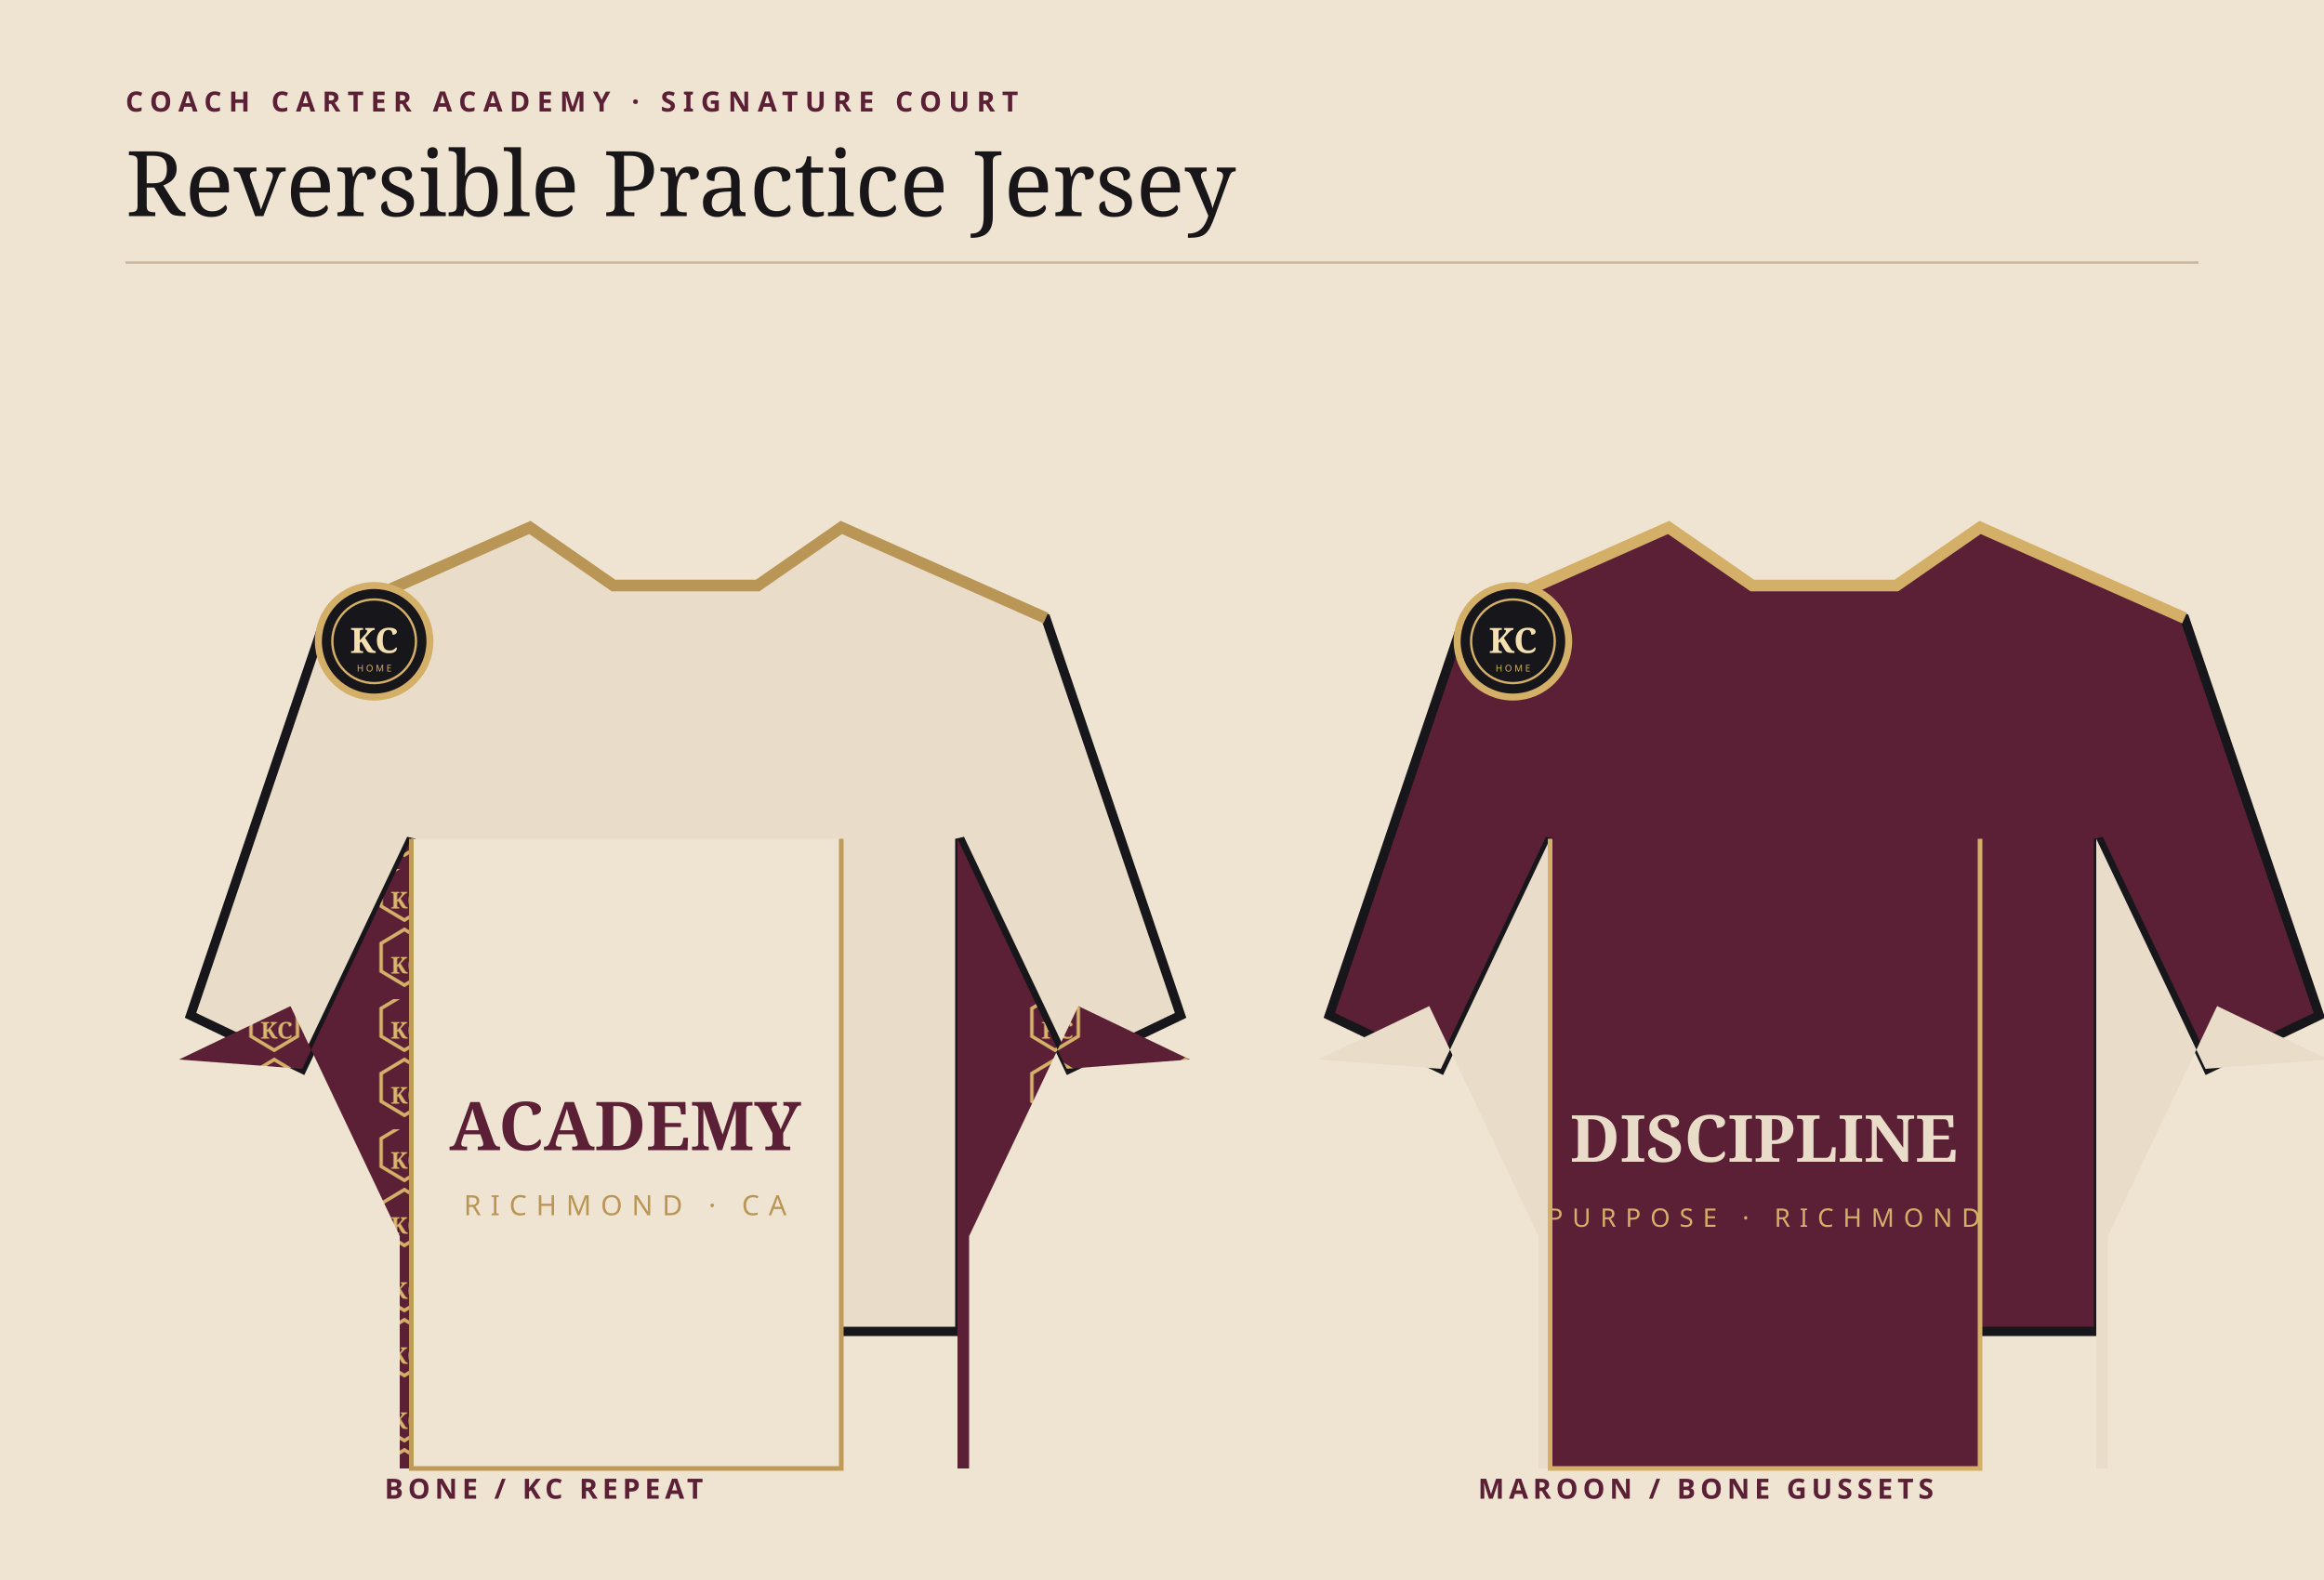
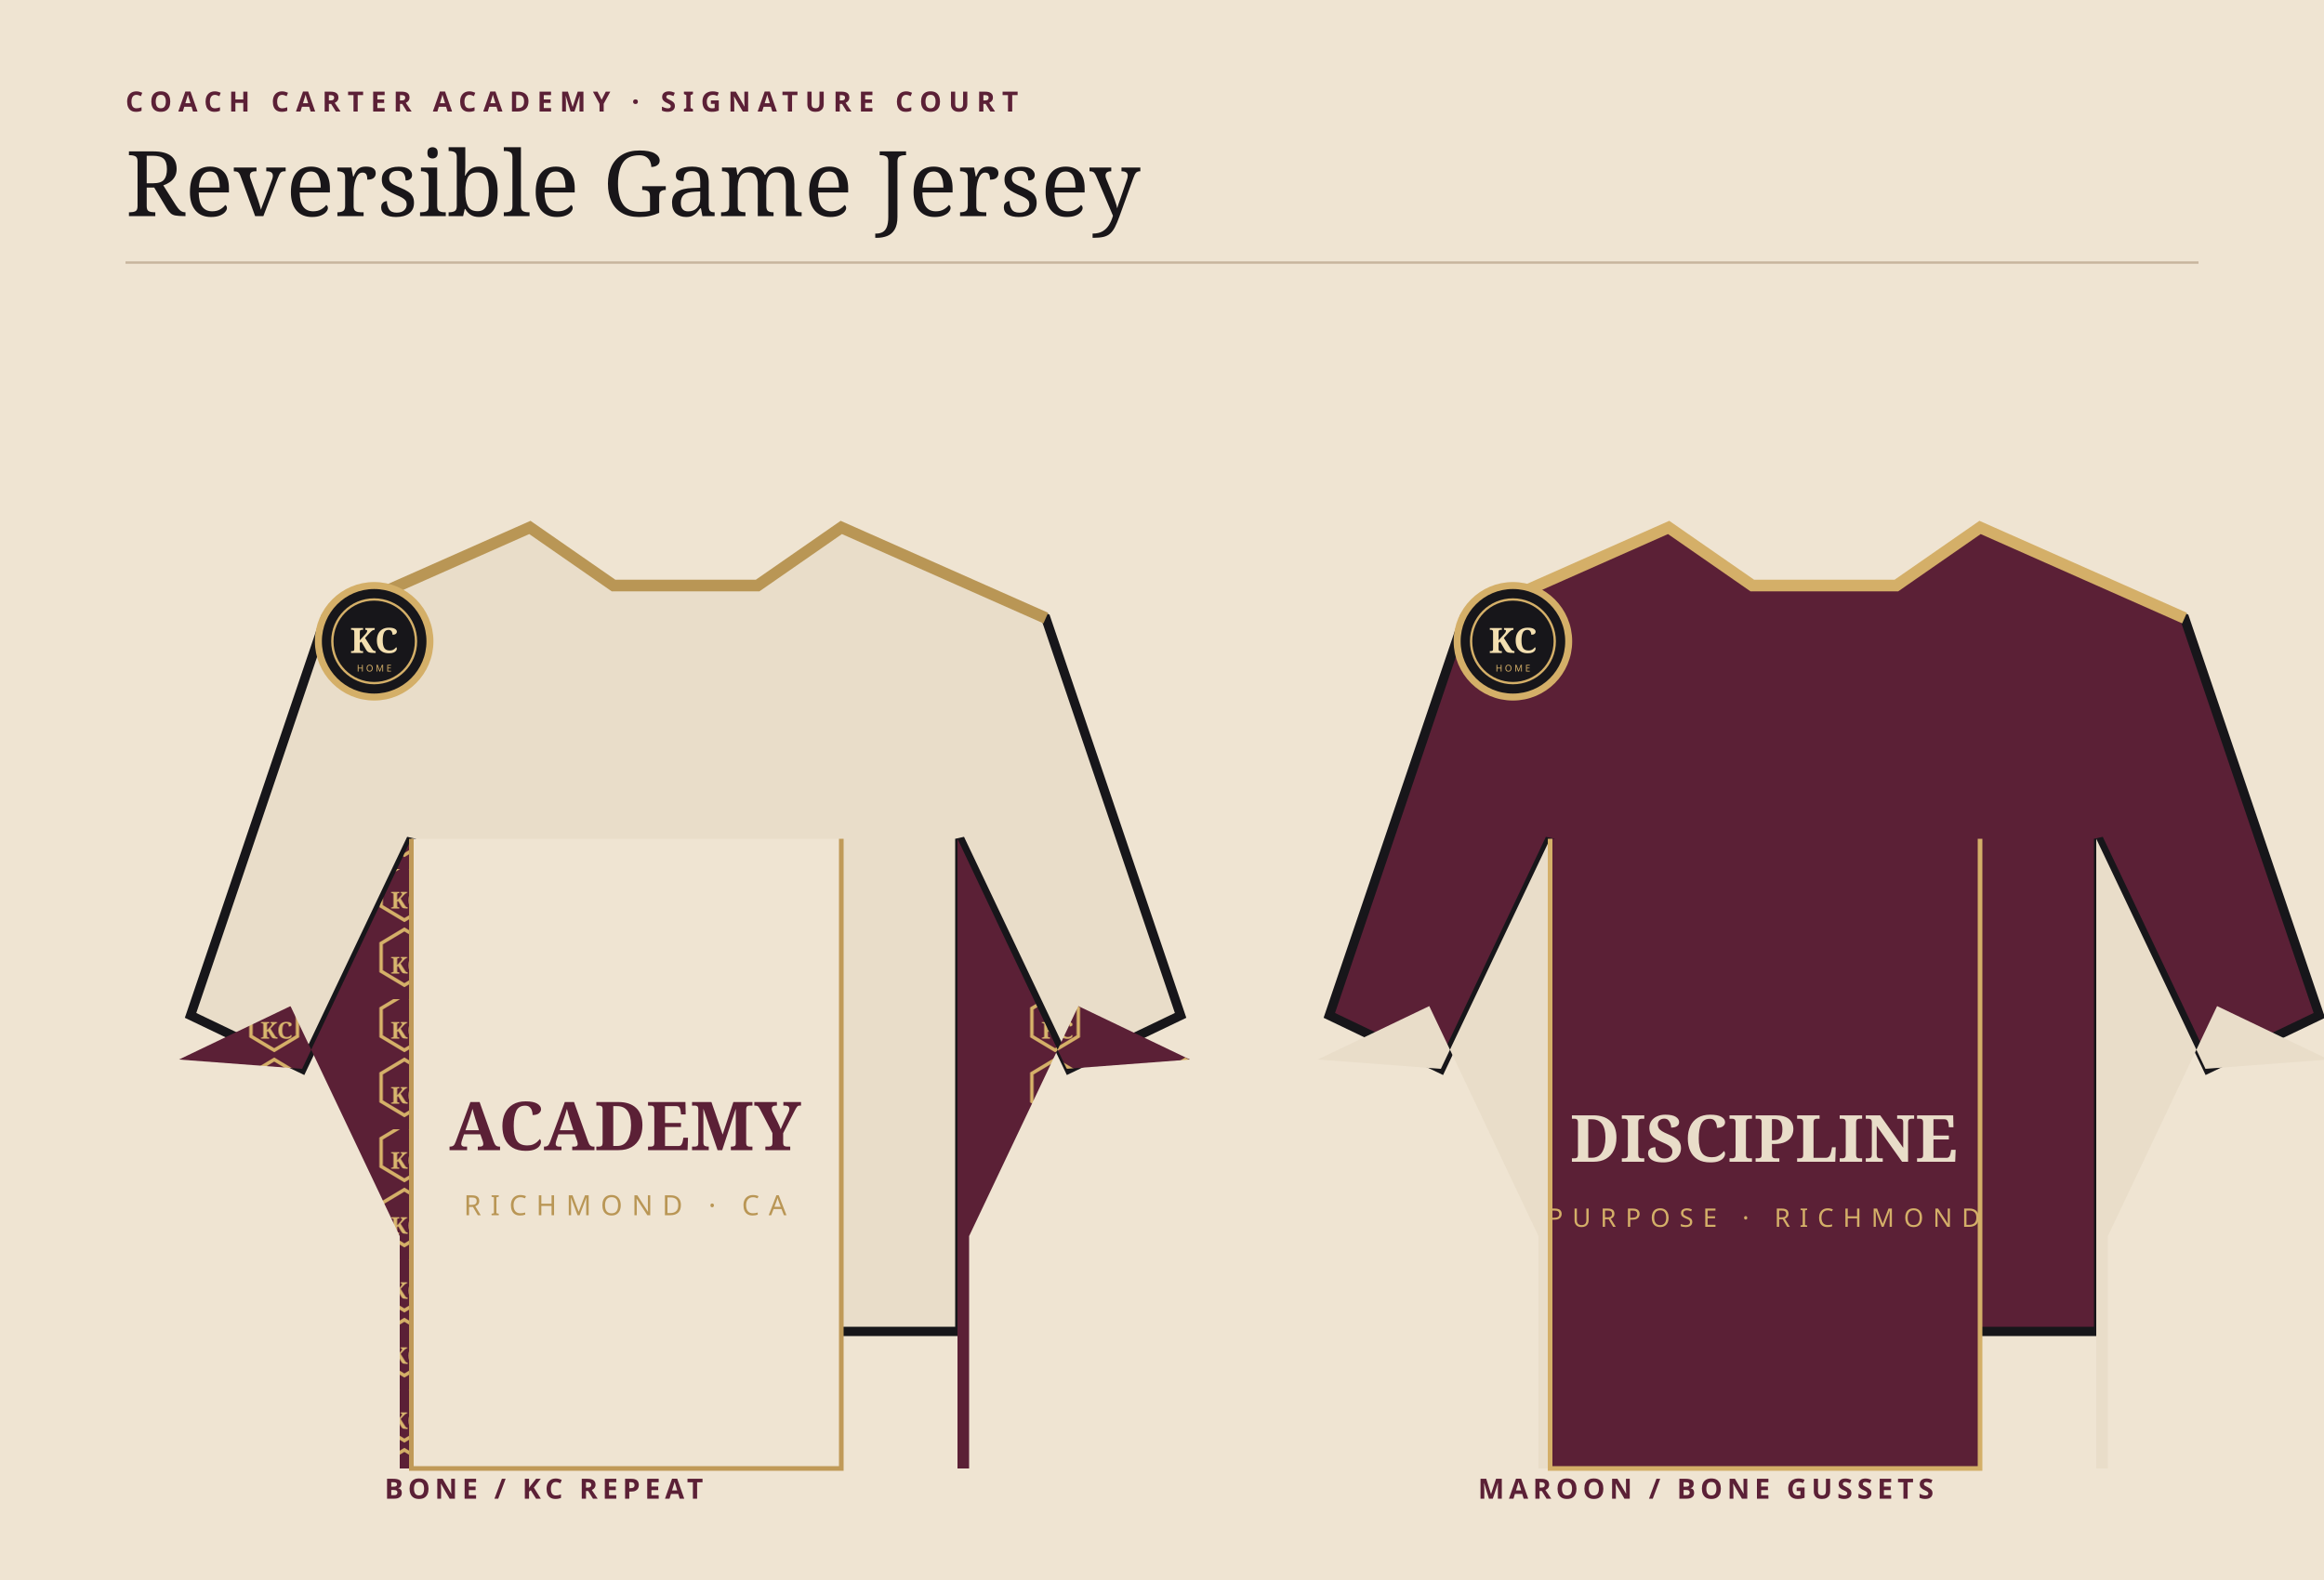
<svg xmlns="http://www.w3.org/2000/svg" viewBox="0 0 1000 680" role="img" aria-labelledby="t d">
  <defs>
    <pattern id="kc" width="56" height="56" patternUnits="userSpaceOnUse">
      <rect width="56" height="56" fill="#5b2036" />
      <path d="M17 4l10-6 10 6v12l-10 6-10-6zM17 32l10-6 10 6v12l-10 6-10-6z" fill="none" stroke="#d4af68" stroke-width="1.5" />
      <text x="28" y="17" text-anchor="middle" fill="#d6b36d" font-family="Georgia,serif" font-size="10" font-weight="700">KC</text>
      <text x="28" y="45" text-anchor="middle" fill="#d6b36d" font-family="Georgia,serif" font-size="10" font-weight="700">KC</text>
    </pattern>
    <g id="crest">
      <circle r="24" fill="#17161a" stroke="#d4af68" stroke-width="3" />
      <circle r="18" fill="none" stroke="#d4af68" stroke-width="1" />
      <text y="5" text-anchor="middle" fill="#f3dfb0" font-family="Georgia,serif" font-size="15" font-weight="700">KC</text>
      <text y="13" text-anchor="middle" fill="#d4af68" font-family="system-ui" font-size="4" letter-spacing="1">HOME</text>
    </g>
    <path id="sil" d="M105 116l88-39 36 25h62l36-25 88 39 58 171-48 23-47-99v212H142V211l-47 99-48-23z" />
  </defs>
  <rect width="1000" height="680" fill="#efe4d2" />
  <text x="54" y="48" fill="#5b2036" font-family="system-ui" font-size="12" font-weight="700" letter-spacing="3">COACH CARTER ACADEMY · SIGNATURE COURT</text>
-   <text x="54" y="93" fill="#191619" font-family="Georgia,serif" font-size="39">Reversible Practice Jersey</text>
+   <text x="54" y="93" fill="#191619" font-family="Georgia,serif" font-size="39">Reversible Game Jersey</text>
  <path d="M54 113h892" stroke="#c7b59d" />
  <g transform="translate(35 150)">
    <use href="#sil" fill="#e9ddc9" stroke="#17161a" stroke-width="4" />
    <path d="M42 306l48-23 47 99v100H142V211l-47 99zM477 306l-48-23-47 99v100h-5V211l47 99z" fill="url(#kc)" />
    <path d="M142 211v271h185V211" fill="#efe4d2" stroke="#c09a58" stroke-width="2" />
    <path d="M105 116l88-39 36 25h62l36-25 88 39" fill="none" stroke="#b99655" stroke-width="5" />
    <use href="#crest" x="126" y="126" />
    <text x="234" y="345" text-anchor="middle" fill="#5b2036" font-family="Georgia,serif" font-weight="700" font-size="29">ACADEMY</text>
    <text x="234" y="373" text-anchor="middle" fill="#b99655" font-family="system-ui" font-size="12" letter-spacing="4">RICHMOND · CA</text>
  </g>
  <g transform="translate(525 150)">
    <use href="#sil" fill="#5b2036" stroke="#17161a" stroke-width="4" />
    <path d="M42 306l48-23 47 99v100H142V211l-47 99zM477 306l-48-23-47 99v100h-5V211l47 99z" fill="#e9ddc9" />
    <path d="M142 211v271h185V211" fill="#5b2036" stroke="#d4af68" stroke-width="2" />
    <path d="M105 116l88-39 36 25h62l36-25 88 39" fill="none" stroke="#d4af68" stroke-width="5" />
    <use href="#crest" x="126" y="126" />
    <text x="234" y="350" text-anchor="middle" fill="#e9ddc9" font-family="Georgia,serif" font-weight="700" font-size="28">DISCIPLINE</text>
    <text x="234" y="378" text-anchor="middle" fill="#d4af68" font-family="system-ui" font-size="11" letter-spacing="4">PURPOSE · RICHMOND</text>
  </g>
  <text x="234" y="645" text-anchor="middle" fill="#5b2036" font-family="system-ui" font-size="12" font-weight="700" letter-spacing="2">BONE / KC REPEAT</text>
  <text x="734" y="645" text-anchor="middle" fill="#5b2036" font-family="system-ui" font-size="12" font-weight="700" letter-spacing="2">MAROON / BONE GUSSETS</text>
</svg>
